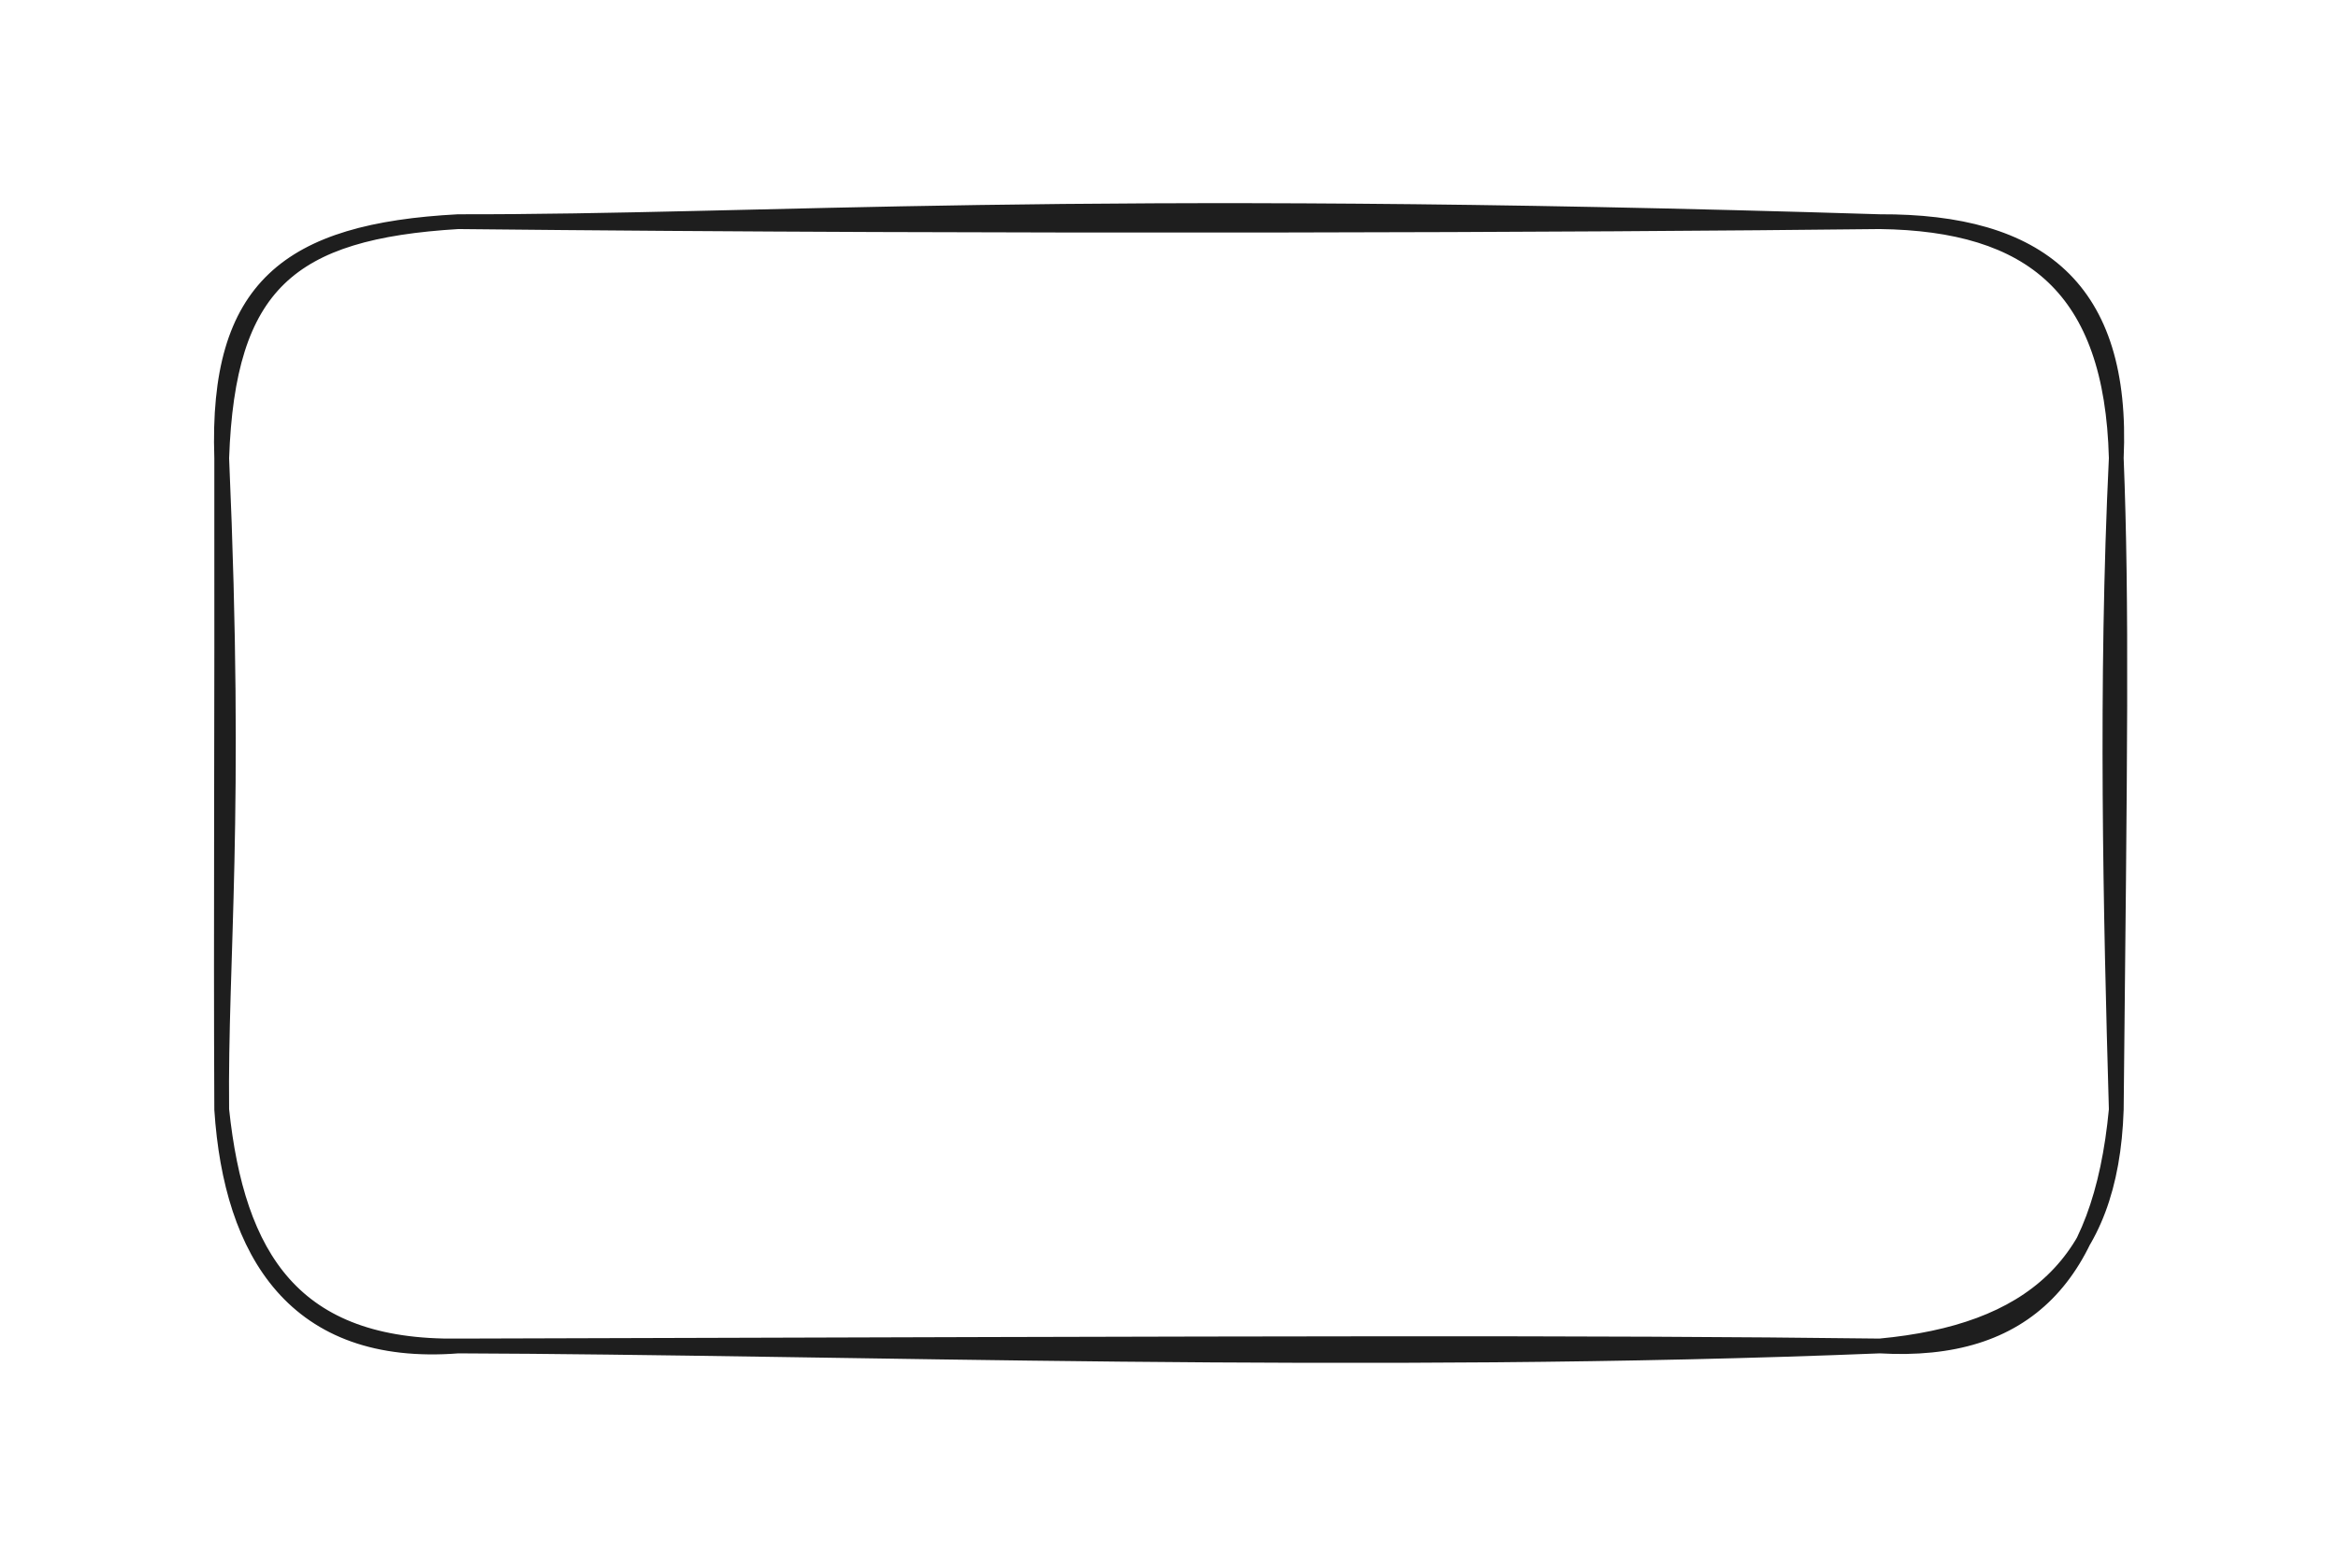
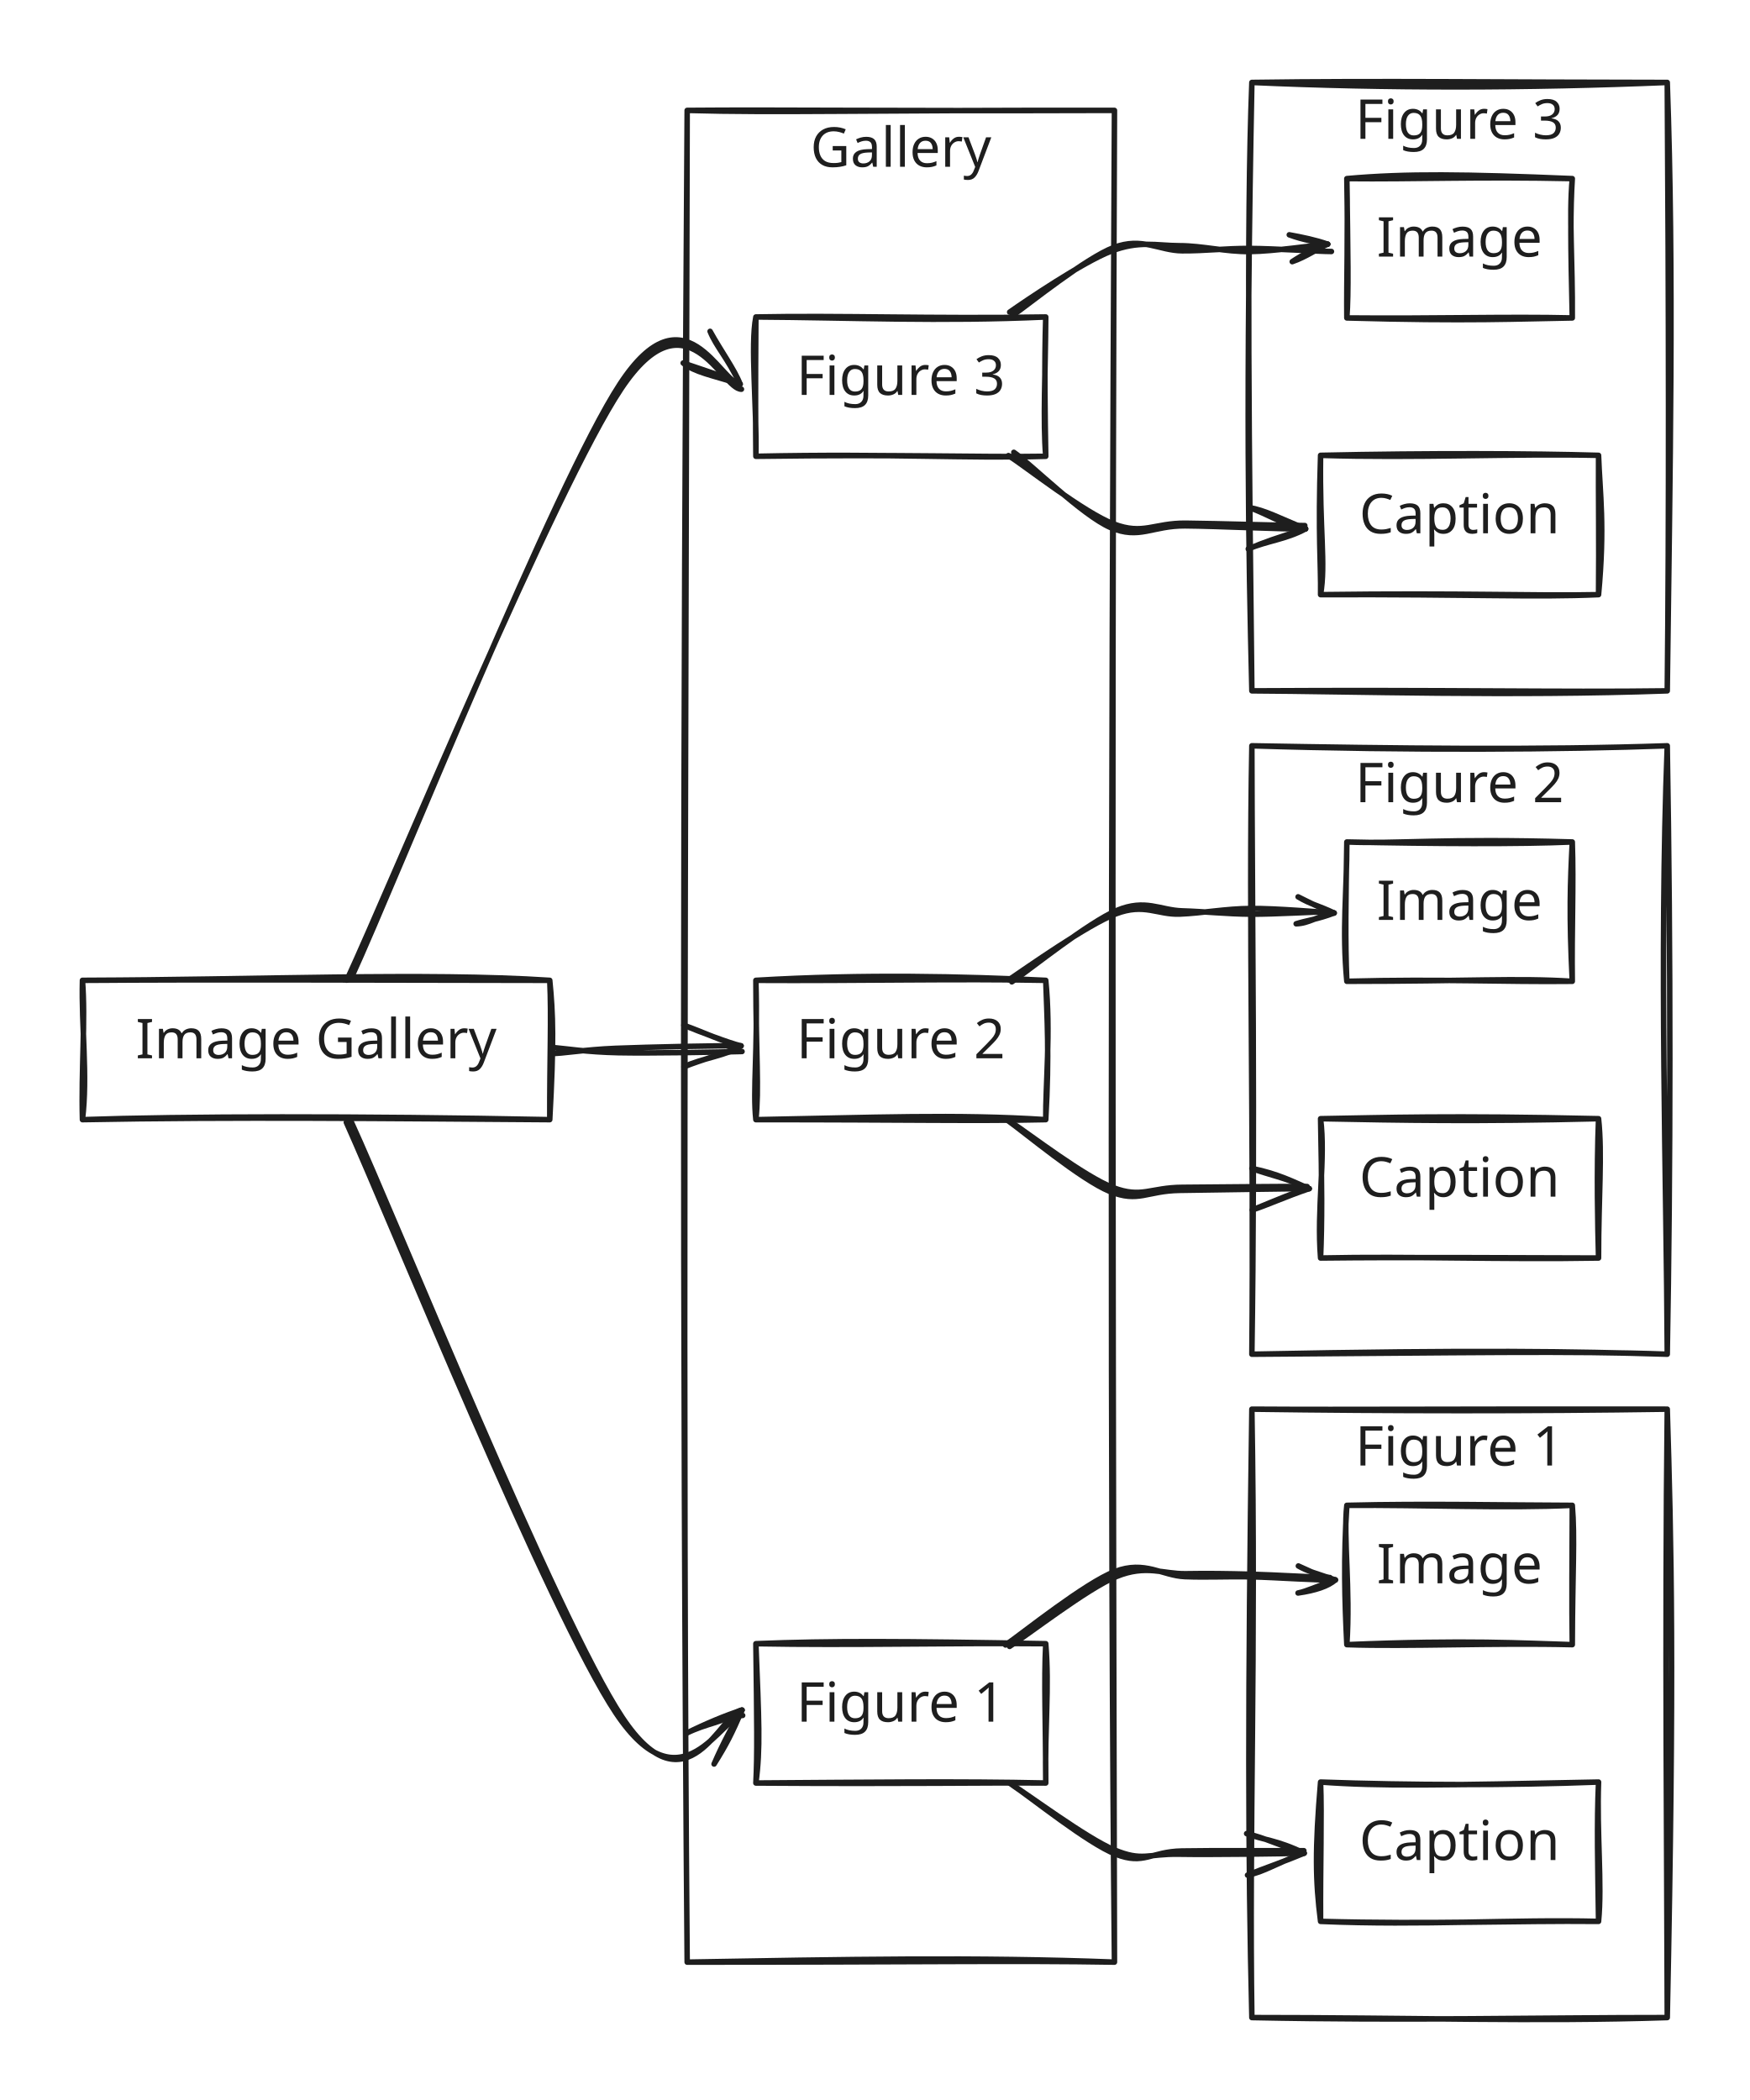
- <svg xmlns="http://www.w3.org/2000/svg" version="1.1" viewBox="0 0 316.352 212.16" width="632.703" height="424.32">
+ <svg xmlns="http://www.w3.org/2000/svg" version="1.1" viewBox="0 0 636.641 764.219" width="636.641" height="764.219">
  
-   eyJ2ZXJzaW9uIjoiMSIsImVuY29kaW5nIjoiYnN0cmluZyIsImNvbXByZXNzZWQiOnRydWUsImVuY29kZWQiOiJ4nH1STU/jMFx1MDAxNLz3V0ThyobErtOmt+XjULRaaVXQXHUwMDFlVlx1MDAxY0zySLxx7GC7tFx1MDAwNfW/Y7ttXHUwMDFjkECRLHnmPc+8yXubRFFsdj3EiyiGbUk5q1x1MDAxNN3E51x1MDAwZX9cdTAwMDGlmVx1MDAxNJZC/q7lWpW+sjGm14uLXHUwMDBi2vdJzcyjlO1cdTAwMGZtaM1EnZSyO7RcdTAwMDOHXHUwMDBlhNG24Z+9R9GbP0eCXG5KQ0XNwTd4aqSZflx1MDAwNn9L4eXnXHUwMDA0TVOUYzRcdTAwMTQwfW3VXGZUln2iXFxDYFx1MDAxY1x1MDAxNHfPuPt5vZSXz7fbVflL/bkr/t9cdTAwMDfRJ8b5yuy4N6WlzSBw2ijZwl9WmeZcdTAwMTTEXGL/qkvJdd1cYtBu+GxAZU9LZnZcdTAwMGVLw3SHXHUwMDA0XHUwMDE2UUC29kaKPEFkgFxcXHUwMDEzwjjJ0LxI81x1MDAxMXHwcSW5VM7HWVx1MDAwNu5cdTAwMGJOXHUwMDFladnW1o6ohlx1MDAxYaOo0D1V9ueEus1pQpInmGRkrNFcdTAwMDCrXHUwMDFi42xcdTAwMTOUZHn6kdXgc89mKJ9cdTAwMTczTEJGTrdfVn5cdTAwMDNcdTAwMWVC2op2sHQtYs35ODJRXHUwMDFkIzttSthcdTAwMTV8RPZhMFd/M9qxoLDuK2qOplI8m+F0mk9JMfCcifazPJdlXHUwMDFi9seje3v6R2O75ytjn1x1MDAxY6zZ0Vi1Yq/w4Zn4hcHm8vvAJ8dcdTAwMTnc0oGfdT/Zv1x1MDAwMydM6rcifQ==
+   eyJ2ZXJzaW9uIjoiMSIsImVuY29kaW5nIjoiYnN0cmluZyIsImNvbXByZXNzZWQiOnRydWUsImVuY29kZWQiOiJ4nO1dW3Oiylx1MDAxNn6fX5HKed2y+37Zb1x1MDAxOZ0kTm6am0lOnbKIXCIyolx1MDAxOCVesmv++2nIRVRQSCSiXHUwMDEzpmpmpKF7XHUwMDAx/X1rre7Vvf79trOz6467xu4/O7vGqKbbVr2nXHUwMDBmd//yzlx1MDAwZoxe33I6qlxi+b/7zmOv5l/ZdN1u/5+//9a7Xc203HvHaeX6rm5aXHUwMDFkU6s57efbXHLbaFx1MDAxYlx1MDAxZLevbviv+r2z86//d6DBnlFz9Y5pXHUwMDFi/lxyftGkTTh77tTp+K2Dt1x1MDAwMqtfUI24Rl2dbeh235iUeKd2XHUwMDA3t/Sq+vC9uH/l5lx1MDAxZe7csi5P6leTtlx1MDAxYZZtX7hj25el76hHn5T13Z7TMipW3W2+Pn/gfNRdPefRbHaMfn9Kfqer1yx37J1cdTAwMDNcdTAwMTPhn1x1MDAxZjz4OCP1iyCq0bcz46ny57bzju30vLb/XHUwMDAzXHLvz6T1e73WMpVcYp362zVuT+/0u3pPfYfJdcOXp4JcdTAwMTRqkFx1MDAwMIYmXHI2XHLLbLreXHUwMDEzI6hNXHUwMDE39Vxy/z1DxCniklx1MDAwMflW4rXZLdYnXHUwMDFm+vn6x3uzp3ebVb+4qn5cdTAwMWV4P/HuyyX/m3yHnt42il7lnUfbXHUwMDBlvsxO/eVlTlx1MDAxNdx7XHUwMDA1P2Z7V7CHTfUy11x1MDAxOE1cdTAwMWU+0DtcbkejWrl8XbjiZ2PpnFTc0ok423277vecnI/duv7c2SBHXHUwMDE0U4IhkZy8ldtWpzUrq+3UWpP+6Z/9/dd60OBe1vneSXv0q20gq9TL521jXHUwMDFmbFx1MDAxYVx1MDAxYVx1MDAxMJnrl5lAXHUwMDA1XHUwMDAxXHUwMDE4YVx1MDAwNuE7UYEyg4pcdTAwMTNWunVcbuWje1x0hy5u8MPcUXebUTGwadepXHUwMDFm5m71p1Lz2jS67Mk+3DRUXHUwMDEwgTRcdTAwMDEzXHUwMDA3XG6BhKSCXHT4PlDAzICi0YXXT6RwVLEtg+4/nP206qXyXHUwMDE2g+Lg/PBcdTAwMTJyfllty9LBXHUwMDBm88qtX1x1MDAxN39mXHUwMDFiXHUwMDE0XGJcdTAwMDFccuAgXHUwMDA2nu/TIKc8ZWxQjTDBQ6DBONZcdTAwMDTjMFj4XHUwMDAyXHUwMDBlwlxiwpwhnFxmXHUwMDFiXHUwMDA3um1cdTAwMWK9cWaQUa/sXHUwMDE1hpfOXHUwMDE5tKzuz9Hw5lfnstPLKjJIXHUwMDE0MiBgir9cdTAwMDTCODZE+kf1qy5cdTAwMWE1XHUwMDFlMCq5J9RsPJlWO9tcdTAwMTBcdTAwMDFT0MCIaalDg8+C8lxyXHUwMDFhXHUwMDE0aHy66Fx1MDAwNVx1MDAxOFxiIYKRpOHAWHuHv++Oblx1MDAxYvl9+8fDffnkptEtsEr7IdDh/1xur/b55vHFXHUwMDA1z/VH+dPczc9xtT3ItW6vXHUwMDA30628tq/3es4wbr1nI2NQXHUwMDA21jFzSt28qCOQy5PjXHUwMDE11PvrjJ82XHUwMDBmm61DQOvfK0NwPjq+b8WrN1x1MDAxZfBcdTAwMDVaL/CRoIRJzGRs3GN42WiPx61cdTAwMDEotCpMXHUwMDFl/6rgRjfbuEeEhqhGyoRcdTAwMDZZyr5cdTAwMTSIVI2R+IdcXKrzXFzChFZj5jTjiXM+XHUwMDFjn1x1MDAxNo6uL4m7f9Q7lFV4vm6i2Fx1MDAxZp5SXFx280fFirV/cldyXHUwMDFm9PztXG7qXHUwMDA1XHUwMDE3RVF2TodnXHUwMDAynDTkXGKjrmg+bFx1MDAxNVFcdTAwMTBBMSBcIj5RnJ/t37NcdTAwMTEs6ma/gmTNlWNcXHvaRKL4XHUwMDE0Q+E9RIGlkFBcdTAwMDJGN5soXHUwMDFlr1uFU/eRYnMwNI3Ow4/SzVx1MDAxM1635ndcdTAwMDXu419XV3fXrYs6zFx1MDAxZOAyb+dXUG/BcK72wPCgpl+diEskXG5lcX26TUShUIZcdTAwMTlnIFx1MDAwMVPYvFnJPbVcdTAwMWaKZrd6ZnVcdTAwMGWOL29r1U1kXG5BNUwhzZ5FQVx1MDAxOKZCmVx1MDAxNZtNXHUwMDE0x/aPZmGAXHUwMDFl+cXNUb+cb1jlnFx1MDAxYtui+IApv1x1MDAxOND3xOXjx7ZDm7TxxMx+q9KVK6hcdTAwMTc+oIJTraKKeTK8qV/QPNdHYlx1MDAwM4lcdTAwMDJFXHUwMDEyXHUwMDA1RZhRXHUwMDAwQFx1MDAwMqJcdTAwMTiAc7tcXKJ7zsHZ0Dh4ylx1MDAxZFx1MDAxN6mZbaIgXGZogE4j1vc+IE93xFqgxCNcdTAwMGZcdTAwMTAyToSSauPHq91m82fz/EqOzbv2RaN1WuNP4vhcdTAwMTN8hM1Anlx1MDAxMlx1MDAwMFx1MDAwMERcdTAwMDWNXHK8y9bRYVH2XHUwMDBlvzdgqdq2R1V+XFx7yDjwVDefhlx1MDAxY4NCS107R09cdTAwMTNFw45SXGYllzyhXHUwMDFknz3YnVU75IlcdTAwMTnN4qHoNMhh64j2zb0/zYWOVniSc1x1MDAwMSAg8Vx1MDAxNV67p/ea8khcdTAwMWO7uerJXHK8aFxcP/ysZFx1MDAxY3dcdTAwMTFcblx1MDAwZnGWcuDCezRcdTAwMWVR5zFCZOPDXHUwMDE2isfi7sfJjX5nn4v7/lxiVW9cXI4+wdndXGboXHQuhGRcdFxc0n1cXDIuXG7S1q9LXHUwMDBmhp07xXdnfJhx4M0pPMy5XHUwMDA2gcQ8Y1xuj2OCKOBcdTAwMWKPOXuUL1xy9lx1MDAxY7NcdTAwMGYucza7zvHz8lNsdbctXHUwMDAzQZGYQ4BQySBJMKdcXFx1MDAxYvZyoNXfa9+iXHUwMDExP+zvXHUwMDE1+S2/zTjqXCLUXHUwMDFkzpSek1x1MDAxNEsm0Vx1MDAxNsSs3rZurGv0o33PXHUwMDBl7+5HOdL5Pojt2H1gqGYzIKdsS0YkXHUwMDE1kseGXFxcdTAwMDG0emJcXDswb/h5o2FXL1x1MDAwYtWLrFx1MDAwN8XOKTqI6Vxcx8+CoqPUi6mh73Xsslx1MDAwM7ufXHUwMDA39jlcdTAwMThU3CO3MXjs4lx1MDAwNlx1MDAwNlx1MDAxN0fVLVx1MDAxY8l8bj9cdTAwMDRyOFx1MDAxMnJeXHUwMDFjXHUwMDFiV0ZW/MGUxXPbmYSc5Fx1MDAxYVxixIi8XHUwMDFhl4TB9Fx1MDAwMEewXHUwMDA2XHUwMDE5lG+HmFx1MDAwN1x1MDAxZYLMU76Ta+ZcdTAwMWQ8Rlx1MDAxOOVcdTAwMDSz8CHNRMCadO3X/oJezvyOxtsqu27gXes997vVqVtcdTAwMWRzWrCXNUfFXHUwMDE4IXreQzu1R09KrFx1MDAxMaGMXHUwMDAzXHUwMDAxXHUwMDA1lIQpoaiR44HrTL3riT33tEanvlxcisVcdTAwMDFDXHUwMDAxKXLKklKH8skllIL7YaOIw3lBqIa98UvwelA6J5mt9928025brnrlJcfquLOv1n+He1x1MDAxZd6bhj733dWTXHUwMDA1y2aJoevVOM2nk//tTMDj/3j7///+XG69WoFLMlx1MDAxNLxlvl8vq1x1MDAwM1x1MDAxMlx1MDAxNIGWZfV9XHUwMDBi/rs6XmSSXHUwMDAxXG5gfFZcXDyRn0lW9KI7KZ7c+2z3I8/nTo1cdTAwMTaZ1JhcZlx1MDAxZfOsXHUwMDE4WDD3tmRccjOBecT871x1MDAxN1x0htNcdTAwMGaBSraJUfdRXHUwMDFlXFxcdTAwMWNcdTAwMGZcdTAwMTVcdTAwMTAkXFyObWdBRDSa6Fx1MDAwNiZcIpAwc3daXHUwMDA0XHUwMDA3XHUwMDAx5Vxu7fFdrcVcdTAwMTFcYplkuDC7z4+GXHUwMDEzM1wirNnuXHUwMDBiiPNq93HGmJBcdTAwMTFT2V+U5zON0DCkglwipVx1MDAxYyBV73yFVt/imK45tlx1MDAwM0Rif1xyXG5V340wIObk2DK6mzf6cvO9+mNW38JcblNiRUIhhoLSXHTsls60LIy2yCQrYqxcXF8wiYBcZqwmSI9cdTAwMTa9eKHAa51wYchcdTAwMGVcdTAwMDWQU6lcZoc/kPqSOpuA+uhhys7DjFx1MDAwYlx1MDAxODBcIj7If1x1MDAwYkPV5vlcdTAwMGZcdTAwMTFGMVaWusTSW5RcdTAwMTPm9VwiJajgr1x1MDAxNEg2m1x1MDAwMLHQgPJcdTAwMTEnXHUwMDA3XHTenkNLXV6GP1iB8CVIeFx1MDAxM1ScXHUwMDFhwOHcXSnxKmTKg0NcdTAwMWWAYlx1MDAxM+vieJqNIVYvaktcdTAwMDS4bPVcdTAwMDP7Qlx1MDAwMYsu9KhDOFZSXHUwMDA1QChR+IzaXHUwMDE3yfrcJjUppGBcdTAwMThQTIhcdTAwMTCIr9DAXFxcdTAwMWOSOE+wXHUwMDFje1x1MDAxZlx1MDAxOVx1MDAwYiwgXHUwMDE3lJE5OXxcdTAwMDNzcsB5ubaHXj/KrjF4XHUwMDEy8FxiWM3en1x1MDAxNmNcIiSRt+4hftDP4jCojWHM1D30+KYoXHUwMDEyTNlWyqX/XHUwMDAzWTL2eF/ujSZcdTAwMTnGRCBcdFdIk4sjSENcZuI3nqRcdTAwMTJcdTAwMDfR82WHftmh3oAgpMqzlPHN0MVxbptDqmlPd7/PXGZcdTAwMDWQS47gKjZcdTAwMGLZXoJN2dVfXHUwMDFjK1x1MDAxY0KxM77+/Fxm05cpul2mqIRCKlM0wVxc0eJQxY1hTX9B9KxcYp9iiWpg6lxijFx1MDAxZrw68FxmXHUwMDEwwqNi87abOZNOzmBcdTAwMDTUXHUwMDFmJVx1MDAxN8ZcdTAwMTIqx2pVzLk43nueOb33w7FcdTAwMDJcdTAwMTNFXHUwMDEwMDKJZ/hjjdPZbv5hYzVphaHGa9JKwo3Z6FrS4mlcdTAwMDSV94NcdTAwMTGOP2SwOLZ1Y3hcdTAwMWFib6Ywzejpd1m3XG7GRHVW+ifOZCXlaEmA+vacXHUwMDEyQqRcdTAwMTQh1PhOjl68QCCEo1x1MDAxMUaMUYYl4VxiXHUwMDAxXHUwMDE2MZP/Zd2+XHUwMDFjXHUwMDE5s26nVlx1MDAwMMRb1VxmlfuJSIJtPMI3ns80aVx1MDAxMua7/3JmXHSIP/OfXHUwMDFha6o2XHUwMDExZFxchm/3XHUwMDEztpFcdTAwMDCj3nBcdTAwMDDO0DKvJVx1MDAxNMrfTIckXHUwMDE02nA67oX19LzKcOrsvt627PHUZ/Z7tOemW+Zjz9jBu1Mle7ZldnxbVEls9Ka6vmvVdPvtXHUwMDAy11x0bHNZU23pVsfoPZPkkkRcdTAwMWJOzzKtjm5fRoqiXHUwMDFl3jh8/bJQXHUwMDBifNt7vW94pd55sVroXG5MKFwiKMF+XHUwMDA04ZvjbypyXHUwMDExSXtLgqRcYmZcdTAwMTRcdTAwMDLPwUq4UVeaS6OXXHUwMDAxmFx1MDAwN/vwZ1x1MDAwMFx1MDAxOKVcdTAwMDHgJblBXCJcdTAwMDCM1lxmYOVcdTAwMGKrg+P440rhXHUwMDFi+W8qgIlIeVx1MDAxM62k+Fx1MDAxNV7oXHUwMDFkQfKdXHUwMDBiPtPYySdz+IWpKODFWUxcIvBcdTAwMGLXjF9cIjAnKMmu++HpXHUwMDA2Mo1fpEDEXHUwMDA1QFx1MDAxY1x1MDAxMzyzSVx1MDAwMqTpZ6egUpNcdTAwMWPwiFx1MDAxZFx1MDAxM8KStngpW1wiY1x1MDAxNlwiMZzeZpnLXHUwMDEwLIKdOFVcdTAwMDS/PmNcblx1MDAwMF6ScWVcdTAwMTbAc5KsXHUwMDA1v1DZzlxiXHUwMDExQuJPh4enT8g2gLlGiXpQOLfHXHSWXHUwMDFhS3l/IUg0SVwiMy+FbGGJIVNfJMJcdTAwMDXeSlRcdTAwMTbbumnsfFx1MDAxMJttq15cdTAwMGbuNjJcdTAwMDPPJdleZuFcdTAwMTkh0lpAiiiEVCTZuT48c0G2McqIXHUwMDA2KUeI0bnxKVx1MDAwMTWQ7raXSc1kXHUwMDA0oWRY4qTZXHUwMDAy16djZbBcdTAwMGZn2kpeXHUwMDAy5CXpWzJqKDMuiMRJ0tSEJ1x1MDAxNdhUXGZ/gqZNPNhcZlx1MDAxMUPK06VfXHUwMDE4jsLwu0eqlmB4SWaVjFx1MDAwZVZBKJBcdTAwMTRetGJsXHUwMDEwh2/4v6kglkJD6W5SllhcdTAwMGYrt1xcSlx1MDAxY4igyjaEXHUwMDA1XGJ24UzPXHUwMDE2LYHwkpQnXHUwMDE5nTCCRKguI4ODhkvX1ITuxJ9pXGJcdTAwMTPONKDsjVx1MDAxOYXr29JcdTAwMThoLOWccSThgFx1MDAxNaZcdTAwMTJiQd47Z7SGMedPhLHviKaF4cXZSEJ94nVcdTAwMGY4XHUwMDEzKZV2SjBhXHUwMDE0vqV/tvHLpEZcdTAwMDBcclx1MDAxYnBmXHUwMDE4ang2XHUwMDFm8aqVMNYwXHUwMDA2YHpUe+FcdTAwMWFcdTAwMGVcdIhyiFF4lNtcdTAwMWZcdTAwMGXgvN51vU6dXHUwMDBlhJfkNZmF8Jww69HCXHUwMDFjYi/QXHUwMDA3xp82XG7PXHUwMDBlkG1cdTAwMTRHa2EkpHrV6U5cdTAwMWIl1sJcdTAwMDJcdTAwMTAgaNJcdTAwMTRra4zcXHUwMDEwMNiNN1ZcdTAwMGIvSZGSRS1cZlx1MDAwMVx1MDAwNJxSXHUwMDExSNy5NPNZaKqBbFx1MDAwMzhaXHJjXHUwMDA14Flgr19ccnuTXHUwMDA0XjzNXHUwMDE3gj9bXHIvybaSTTWMuVx1MDAxMFxiwVx1MDAwNLZ0ePKCbIM4Wlx1MDAwYlx1MDAxM3/tXarzSkmVMFTyYG/f4Xdq4TVcdTAwMDRAv29ccknmtPCSzC2Z1MKSXGLuLVx1MDAwNo9cdTAwMGbg8DRcYtlcdTAwMDZwtFx1MDAxNoZEaHQmdc26tTD21lx1MDAwMyFcdTAwMDLe6Vx1MDAwYm83gNNVwksywaxWXHR/e/lEu3q3e+Gqt7r7ulx1MDAwMk19cKv+8momb3J3YFx1MDAxOcPvizvft1x1MDAxN3LwcGj4a/5+f/v9f66phlx1MDAwMiJ9
  <defs>
    <style class="style-fonts">
      @font-face {
        font-family: "Virgil";
        src: url("https://unpkg.com/@excalidraw/excalidraw@undefined/dist/excalidraw-assets/Virgil.woff2");
      }
      @font-face {
        font-family: "Cascadia";
        src: url("https://unpkg.com/@excalidraw/excalidraw@undefined/dist/excalidraw-assets/Cascadia.woff2");
      }
      @font-face {
        font-family: "Assistant";
        src: url("https://unpkg.com/@excalidraw/excalidraw@undefined/dist/excalidraw-assets/Assistant-Regular.woff2");
      }
    </style>
  </defs>
-   <rect x="0" y="0" width="316.352" height="212.16" fill="transparent" />
-   <g stroke-linecap="round" transform="translate(30 30) rotate(0 128.1758 76.08008)">
-     <path d="M32 0 C73.69 0.07, 114.11 -3.42, 224.35 0 M32 0 C107.49 0.8, 185.14 0.45, 224.35 0 M224.35 0 C244.83 0.27, 255.76 8.99, 256.35 32 M224.35 0 C245.9 -0.09, 257.4 8.95, 256.35 32 M256.35 32 C257.13 51.62, 256.84 72.3, 256.35 120.16 M256.35 32 C254.88 62.47, 255.59 93.68, 256.35 120.16 M256.35 120.16 C255.68 141.08, 244.69 150.26, 224.35 152.16 M256.35 120.16 C254.22 142.82, 244.12 153.31, 224.35 152.16 M224.35 152.16 C154.93 154.97, 83.62 152.34, 32 152.16 M224.35 152.16 C184.3 151.67, 145.89 151.83, 32 152.16 M32 152.16 C9.93 153.89, 1.27 139.59, 0 120.16 M32 152.16 C9.73 152.47, 2.11 140.13, 0 120.16 M0 120.16 C-0.21 99.63, 2.13 80.78, 0 32 M0 120.16 C-0.12 95, 0.05 68.62, 0 32 M0 32 C-0.77 8.85, 8.98 1.22, 32 0 M0 32 C0.84 8.49, 9.24 1.37, 32 0" stroke="#1e1e1e" stroke-width="2" fill="none" />
+   <rect x="0" y="0" width="636.641" height="764.219" fill="transparent" />
+   <g stroke-linecap="round" transform="translate(455.5 30) rotate(0 75.57031 110.7031)">
+     <path d="M0 0 C48.39 2.19, 100.57 2.11, 151.14 0 M0 0 C45.73 -0.67, 92.84 -0.02, 151.14 0 M151.14 0 C153.63 69.28, 152.13 142.52, 151.14 221.41 M151.14 0 C151.68 80.18, 151.81 160.48, 151.14 221.41 M151.14 221.41 C94.55 223.44, 35.78 221.59, 0 221.41 M151.14 221.41 C110.7 221.94, 71.6 220.98, 0 221.41 M0 221.41 C-1.24 169.99, -2.26 115.91, 0 0 M0 221.41 C-0.96 137.44, -2.02 51.83, 0 0" stroke="#1e1e1e" stroke-width="2" fill="none" />
+   </g>
+   <g stroke-linecap="round" transform="translate(455.5 271.4062) rotate(0 75.57031 110.7031)">
+     <path d="M0 0 C57.31 1.8, 113.2 1.37, 151.14 0 M0 0 C51.98 0.93, 104.72 1.59, 151.14 0 M151.14 0 C148.18 78.76, 150.87 158.8, 151.14 221.41 M151.14 0 C152.44 76.37, 152.36 153.8, 151.14 221.41 M151.14 221.41 C116.05 220.12, 77.16 220.92, 0 221.41 M151.14 221.41 C117.35 220.42, 82.21 219.75, 0 221.41 M0 221.41 C0.74 140.67, -1.22 63.58, 0 0 M0 221.41 C1.23 139.46, 0.08 58.18, 0 0" stroke="#1e1e1e" stroke-width="2" fill="none" />
+   </g>
+   <g stroke-linecap="round" transform="translate(455.5 512.8125) rotate(0 75.57031 110.7031)">
+     <path d="M0 0 C37.37 0.24, 73.7 -0.12, 151.14 0 M0 0 C50.44 0.7, 102.04 0.73, 151.14 0 M151.14 0 C152.61 48.22, 153.79 94.38, 151.14 221.41 M151.14 0 C150.18 83.42, 151.05 166.92, 151.14 221.41 M151.14 221.41 C103.45 222.98, 58.09 221.4, 0 221.41 M151.14 221.41 C104.28 221.4, 56.73 222.58, 0 221.41 M0 221.41 C-1.01 154.05, 1.52 90.35, 0 0 M0 221.41 C-1.43 162.79, -1.5 105.61, 0 0" stroke="#1e1e1e" stroke-width="2" fill="none" />
+   </g>
+   <g stroke-linecap="round" transform="translate(250.0312 40.17578) rotate(0 77.73438 336.9336)">
+     <path d="M0 0 C35.57 -0.3, 69.52 0.27, 155.47 0 M0 0 C32.69 0.94, 64.88 -0.14, 155.47 0 M155.47 0 C154.15 257.69, 153.86 514.99, 155.47 673.87 M155.47 0 C154.74 175.94, 154.65 351.28, 155.47 673.87 M155.47 673.87 C106.39 671.94, 55.63 672.88, 0 673.87 M155.47 673.87 C118.59 673.25, 83.48 673.88, 0 673.87 M0 673.87 C-1.69 476.31, -0.57 277.15, 0 0 M0 673.87 C-1.86 446.82, -1.49 220.82, 0 0" stroke="#1e1e1e" stroke-width="2" fill="none" />
+   </g>
+   <g stroke-linecap="round" transform="translate(30 356.7578) rotate(0 85.01562 25.35156)">
+     <path d="M0 0 C62.53 -0.17, 125.45 -2.93, 170.03 0 M0 0 C49.3 -0.35, 97.34 -0.09, 170.03 0 M170.03 0 C171.27 12.41, 171.57 22.2, 170.03 50.7 M170.03 0 C170.68 13.53, 169.97 28.33, 170.03 50.7 M170.03 50.7 C101.72 49.31, 35.09 49.46, 0 50.7 M170.03 50.7 C111.9 50.31, 55.04 49.66, 0 50.7 M0 50.7 C1.96 34.74, -0.44 16.84, 0 0 M0 50.7 C-0.5 32.72, 1.16 14.43, 0 0" stroke="#1e1e1e" stroke-width="2" fill="none" />
+   </g>
+   <g stroke-linecap="round" transform="translate(275.0312 598.1641) rotate(0 52.73438 25.35156)">
+     <path d="M0 0 C35.73 0.65, 67.81 -0.32, 105.47 0 M0 0 C27.11 -1.08, 53.92 -0.93, 105.47 0 M105.47 0 C106.8 16.51, 105.1 29.45, 105.47 50.7 M105.47 0 C104.76 14.07, 105.47 29.02, 105.47 50.7 M105.47 50.7 C80.43 50.52, 57.02 51.08, 0 50.7 M105.47 50.7 C74.26 50.01, 41.8 50.43, 0 50.7 M0 50.7 C1.7 38.01, 1.09 28, 0 0 M0 50.7 C0.54 40.55, 0.37 28.51, 0 0" stroke="#1e1e1e" stroke-width="2" fill="none" />
+   </g>
+   <g stroke-linecap="round" transform="translate(275.0312 356.7578) rotate(0 52.73438 25.35156)">
+     <path d="M0 0 C38.99 -2.33, 76.27 -1.44, 105.47 0 M0 0 C36.38 0.22, 73.8 -0.64, 105.47 0 M105.47 0 C107.35 18.61, 105.34 38.33, 105.47 50.7 M105.47 0 C105.91 13.76, 106.83 26.42, 105.47 50.7 M105.47 50.7 C73.52 48.59, 41.92 49.95, 0 50.7 M105.47 50.7 C79.94 51.27, 54.85 50.68, 0 50.7 M0 50.7 C-1.18 39.87, 0.74 25.88, 0 0 M0 50.7 C1.2 39.29, 0.04 27.76, 0 0" stroke="#1e1e1e" stroke-width="2" fill="none" />
+   </g>
+   <g stroke-linecap="round" transform="translate(275.0312 115.3516) rotate(0 52.73438 25.35156)">
+     <path d="M0 0 C30.7 -0.61, 64.16 0.68, 105.47 0 M0 0 C34.42 0.2, 67.16 1.76, 105.47 0 M105.47 0 C104.91 17.96, 105.23 36.17, 105.47 50.7 M105.47 0 C105.35 20.07, 104.42 38.24, 105.47 50.7 M105.47 50.7 C76.38 51.57, 49.98 49.65, 0 50.7 M105.47 50.7 C80.58 51.1, 55.16 49.97, 0 50.7 M0 50.7 C0.39 32.51, -2.05 10.51, 0 0 M0 50.7 C-0.09 39.8, -0.21 28.91, 0 0" stroke="#1e1e1e" stroke-width="2" fill="none" />
+   </g>
+   <g stroke-linecap="round" transform="translate(490.0547 547.8125) rotate(0 41.01562 25.35156)">
+     <path d="M0 0 C28.05 -0.2, 57.61 1.14, 82.03 0 M0 0 C28.48 -0.72, 59.26 -0.04, 82.03 0 M82.03 0 C81.98 17.07, 81.79 36.6, 82.03 50.7 M82.03 0 C83.03 11.66, 82.11 24.48, 82.03 50.7 M82.03 50.7 C64.25 50.19, 43.77 48.87, 0 50.7 M82.03 50.7 C52.94 50.01, 22.31 51.47, 0 50.7 M0 50.7 C1.35 30.4, -1.31 11.64, 0 0 M0 50.7 C-0.8 34.58, -1.22 19.21, 0 0" stroke="#1e1e1e" stroke-width="2" fill="none" />
+   </g>
+   <g stroke-linecap="round" transform="translate(480.5 648.5156) rotate(0 50.57031 25.35156)">
+     <path d="M0 0 C33.11 1.18, 68.53 1.24, 101.14 0 M0 0 C21.32 1.57, 43.38 1.2, 101.14 0 M101.14 0 C100.47 18.53, 102.47 37.24, 101.14 50.7 M101.14 0 C100.46 15.53, 100.86 30.23, 101.14 50.7 M101.14 50.7 C69.8 49.93, 37.11 52.28, 0 50.7 M101.14 50.7 C70.29 50.4, 41.56 51.79, 0 50.7 M0 50.7 C-1.89 35.93, -2.05 24.46, 0 0 M0 50.7 C-0.13 30.96, 0.49 12.34, 0 0" stroke="#1e1e1e" stroke-width="2" fill="none" />
+   </g>
+   <g stroke-linecap="round" transform="translate(490.0547 306.4062) rotate(0 41.01562 25.35156)">
+     <path d="M0 0 C18.03 0.77, 35.06 -1.38, 82.03 0 M0 0 C32.13 0.67, 63.07 0.82, 82.03 0 M82.03 0 C81.28 14.75, 80.82 26.54, 82.03 50.7 M82.03 0 C82.57 15.67, 81.79 32.18, 82.03 50.7 M82.03 50.7 C61.72 49.42, 44.92 50.69, 0 50.7 M82.03 50.7 C57.18 50.99, 34.44 49.79, 0 50.7 M0 50.7 C-1.79 31.78, 0.02 18.04, 0 0 M0 50.7 C-0.63 36.02, -0.36 20.77, 0 0" stroke="#1e1e1e" stroke-width="2" fill="none" />
+   </g>
+   <g stroke-linecap="round" transform="translate(480.5 407.1094) rotate(0 50.57031 25.35156)">
+     <path d="M0 0 C29.59 0.58, 56.65 1.09, 101.14 0 M0 0 C23.56 -0.38, 46.64 -1.23, 101.14 0 M101.14 0 C102.55 12.98, 101.13 28.49, 101.14 50.7 M101.14 0 C100.38 19.41, 100.85 39.63, 101.14 50.7 M101.14 50.7 C65.65 51.31, 32.72 50, 0 50.7 M101.14 50.7 C67.45 50.64, 31.75 50.34, 0 50.7 M0 50.7 C-1.44 32.88, 1.88 14.42, 0 0 M0 50.7 C0.56 37.1, 0.49 24.67, 0 0" stroke="#1e1e1e" stroke-width="2" fill="none" />
+   </g>
+   <g stroke-linecap="round" transform="translate(490.0547 65) rotate(0 41.01562 25.35156)">
+     <path d="M0 0 C21.78 -1.93, 42.94 -1.62, 82.03 0 M0 0 C24.64 0.26, 47.97 -0.74, 82.03 0 M82.03 0 C80.77 14.13, 82.2 29.99, 82.03 50.7 M82.03 0 C81.32 11.43, 81.39 23.03, 82.03 50.7 M82.03 50.7 C58.49 50.15, 32.44 51, 0 50.7 M82.03 50.7 C63.4 50.99, 43.79 51.95, 0 50.7 M0 50.7 C0.69 41.28, 0.37 28.08, 0 0 M0 50.7 C-0.15 36.59, 0.45 20.91, 0 0" stroke="#1e1e1e" stroke-width="2" fill="none" />
+   </g>
+   <g stroke-linecap="round" transform="translate(480.5 165.7031) rotate(0 50.57031 25.35156)">
+     <path d="M0 0 C33.96 1.07, 70.01 -0.67, 101.14 0 M0 0 C39.47 -0.86, 77.17 -0.7, 101.14 0 M101.14 0 C101.64 13.92, 103.48 25.65, 101.14 50.7 M101.14 0 C101.06 14.79, 101.33 30.93, 101.14 50.7 M101.14 50.7 C76.65 51.19, 53.03 50.01, 0 50.7 M101.14 50.7 C77.7 51.74, 55.61 50.52, 0 50.7 M0 50.7 C1.93 39.29, -0.39 27.63, 0 0 M0 50.7 C0.17 39.82, -0.98 29.44, 0 0" stroke="#1e1e1e" stroke-width="2" fill="none" />
+   </g>
+   <g stroke-linecap="round">
+     <g transform="translate(127.069 407.461) rotate(0 71.081 108.0275)">
+       <path d="M-1.06 0.98 C15.08 36.87, 73.05 180.02, 97.08 215.99 C121.12 251.96, 135.55 216.64, 143.15 216.81 M0.58 0.45 C17.08 36.48, 75.61 181.76, 99.33 217.5 C123.05 253.23, 135.59 215.29, 142.91 214.87" stroke="#1e1e1e" stroke-width="2" fill="none" />
+     </g>
+     <g transform="translate(127.069 407.461) rotate(0 71.081 108.0275)">
+       <path d="M132.75 234.49 C137.51 226.86, 139.01 223.73, 142.91 214.87 M132.75 234.49 C135.95 227.07, 139.8 219.84, 142.91 214.87" stroke="#1e1e1e" stroke-width="2" fill="none" />
+     </g>
+     <g transform="translate(127.069 407.461) rotate(0 71.081 108.0275)">
+       <path d="M122.51 223.37 C130.59 219.38, 135.36 219.78, 142.91 214.87 M122.51 223.37 C129.48 219.9, 137.05 216.72, 142.91 214.87" stroke="#1e1e1e" stroke-width="2" fill="none" />
+     </g>
+   </g>
+   <mask />
+   <g stroke-linecap="round">
+     <g transform="translate(200.531 382.109) rotate(0 34.35 0)">
+       <path d="M0.98 -0.88 C4.94 -0.54, 13.02 0.75, 24.44 0.99 C35.85 1.23, 61.92 0.79, 69.46 0.55 M0.04 1.27 C3.77 1.39, 11.95 -0.15, 23.46 -0.61 C34.97 -1.07, 61.27 -1.67, 69.09 -1.5" stroke="#1e1e1e" stroke-width="2" fill="none" />
+     </g>
+     <g transform="translate(200.531 382.109) rotate(0 34.35 0)">
+       <path d="M48.34 6.11 C54.33 3.13, 64.84 1.78, 69.09 -1.5 M48.34 6.11 C55.23 3.33, 62.31 1.69, 69.09 -1.5" stroke="#1e1e1e" stroke-width="2" fill="none" />
+     </g>
+     <g transform="translate(200.531 382.109) rotate(0 34.35 0)">
+       <path d="M48.3 -9 C54.17 -6.61, 64.69 -2.57, 69.09 -1.5 M48.3 -9 C55.32 -6.56, 62.42 -2.97, 69.09 -1.5" stroke="#1e1e1e" stroke-width="2" fill="none" />
+     </g>
+   </g>
+   <mask />
+   <g stroke-linecap="round">
+     <g transform="translate(127.069 356.758) rotate(0 71.081 -108.0275)">
+       <path d="M-0.88 -0.06 C15.79 -36.11, 75.02 -179.46, 98.95 -215.3 C122.88 -251.14, 135.59 -214.95, 142.71 -215.12 M0.86 -1.14 C17.55 -37.61, 74.96 -181.05, 98.53 -217.02 C122.09 -253, 135.04 -217.25, 142.23 -216.97" stroke="#1e1e1e" stroke-width="2" fill="none" />
+     </g>
+     <g transform="translate(127.069 356.758) rotate(0 71.081 -108.0275)">
+       <path d="M121.51 -224.65 C125.85 -221.23, 131.6 -220.34, 142.23 -216.97 M121.51 -224.65 C129.08 -222.02, 137.92 -219.35, 142.23 -216.97" stroke="#1e1e1e" stroke-width="2" fill="none" />
+     </g>
+     <g transform="translate(127.069 356.758) rotate(0 71.081 -108.0275)">
+       <path d="M131.3 -236.18 C133.67 -230.39, 137.34 -227.06, 142.23 -216.97 M131.3 -236.18 C135.12 -229.21, 140.26 -222.18, 142.23 -216.97" stroke="#1e1e1e" stroke-width="2" fill="none" />
+     </g>
+   </g>
+   <mask />
+   <g stroke-linecap="round">
+     <g transform="translate(367.404 598.164) rotate(0 58.4255 -12.5)">
+       <path d="M-0.06 0.99 C6.25 -2.94, 28.17 -20.04, 38.85 -24.45 C49.53 -28.86, 55.87 -25.33, 64.03 -25.47 C72.2 -25.61, 79.09 -25.51, 87.83 -25.28 C96.57 -25.05, 111.74 -24.14, 116.47 -24.08 M-1.55 0.47 C4.58 -3.74, 27.42 -22.14, 38.3 -26.28 C49.19 -30.43, 55.49 -24.73, 63.76 -24.4 C72.03 -24.08, 78.82 -24.52, 87.94 -24.33 C97.05 -24.13, 113.57 -22.94, 118.46 -23.21" stroke="#1e1e1e" stroke-width="2" fill="none" />
+     </g>
+     <g transform="translate(367.404 598.164) rotate(0 58.4255 -12.5)">
+       <path d="M104.89 -18.45 C111.29 -19.36, 115.94 -20.95, 118.46 -23.21 M104.89 -18.45 C108.2 -19.11, 111.58 -20.86, 118.46 -23.21" stroke="#1e1e1e" stroke-width="2" fill="none" />
+     </g>
+     <g transform="translate(367.404 598.164) rotate(0 58.4255 -12.5)">
+       <path d="M105.01 -28.29 C111.29 -25.44, 115.89 -23.28, 118.46 -23.21 M105.01 -28.29 C108.27 -26.38, 111.61 -25.57, 118.46 -23.21" stroke="#1e1e1e" stroke-width="2" fill="none" />
+     </g>
+   </g>
+   <mask />
+   <g stroke-linecap="round">
+     <g transform="translate(367.404 648.867) rotate(0 53.648 12.5)">
+       <path d="M0.99 0.76 C7.58 5.09, 28.37 21.94, 38.65 25.94 C48.92 29.93, 51.23 24.95, 62.62 24.73 C74.02 24.51, 99.42 24.68, 107.01 24.62 M0.05 0.11 C6.61 4.12, 27.73 20, 37.99 24.31 C48.25 28.61, 50.09 25.71, 61.61 25.91 C73.13 26.11, 99.51 25.77, 107.11 25.52" stroke="#1e1e1e" stroke-width="2" fill="none" />
+     </g>
+     <g transform="translate(367.404 648.867) rotate(0 53.648 12.5)">
+       <path d="M86.51 33.52 C92.45 32.45, 97.42 28.93, 107.11 25.52 M86.51 33.52 C93.02 30.81, 98.03 29.31, 107.11 25.52" stroke="#1e1e1e" stroke-width="2" fill="none" />
+     </g>
+     <g transform="translate(367.404 648.867) rotate(0 53.648 12.5)">
+       <path d="M86.19 18.41 C92.19 20.76, 97.23 20.67, 107.11 25.52 M86.19 18.41 C92.75 19.9, 97.85 22.59, 107.11 25.52" stroke="#1e1e1e" stroke-width="2" fill="none" />
+     </g>
+   </g>
+   <mask />
+   <g stroke-linecap="round">
+     <g transform="translate(367.404 356.758) rotate(0 58.4255 -12.5)">
+       <path d="M0.76 0.55 C7.27 -3.86, 28.69 -21.17, 39.03 -25.47 C49.38 -29.78, 54.72 -25.51, 62.83 -25.28 C70.94 -25.05, 78.82 -24.14, 87.71 -24.08 C96.61 -24.02, 111.3 -24.98, 116.19 -24.94 M-0.31 -0.21 C6.14 -4.54, 28.2 -20.2, 38.58 -24.18 C48.95 -28.17, 53.73 -23.78, 61.92 -24.11 C70.12 -24.44, 78.41 -26.09, 87.76 -26.15 C97.11 -26.22, 112.9 -24.83, 118.03 -24.51" stroke="#1e1e1e" stroke-width="2" fill="none" />
+     </g>
+     <g transform="translate(367.404 356.758) rotate(0 58.4255 -12.5)">
+       <path d="M104.21 -20.58 C108.91 -20.7, 111.76 -23.3, 118.03 -24.51 M104.21 -20.58 C107.65 -21.73, 111.98 -22.16, 118.03 -24.51" stroke="#1e1e1e" stroke-width="2" fill="none" />
+     </g>
+     <g transform="translate(367.404 356.758) rotate(0 58.4255 -12.5)">
+       <path d="M104.91 -30.39 C109.49 -27.62, 112.13 -27.33, 118.03 -24.51 M104.91 -30.39 C108.13 -28.82, 112.27 -26.54, 118.03 -24.51" stroke="#1e1e1e" stroke-width="2" fill="none" />
+     </g>
+   </g>
+   <mask />
+   <g stroke-linecap="round">
+     <g transform="translate(367.404 407.461) rotate(0 53.648 12.5)">
+       <path d="M0.55 0.94 C6.66 4.93, 27.25 20.79, 37.62 24.73 C48 28.68, 51.05 24.68, 62.81 24.62 C74.58 24.55, 100.79 24.24, 108.21 24.34 M-0.62 0.38 C5.2 4.49, 26.01 21.9, 36.43 26.13 C46.85 30.35, 49.81 25.91, 61.9 25.73 C73.99 25.56, 101.61 25.11, 108.94 25.1" stroke="#1e1e1e" stroke-width="2" fill="none" />
+     </g>
+     <g transform="translate(367.404 407.461) rotate(0 53.648 12.5)">
+       <path d="M88.25 32.86 C97.68 29.01, 103.59 26.36, 108.94 25.1 M88.25 32.86 C93.79 31.06, 100.26 28.05, 108.94 25.1" stroke="#1e1e1e" stroke-width="2" fill="none" />
+     </g>
+     <g transform="translate(367.404 407.461) rotate(0 53.648 12.5)">
+       <path d="M88.1 17.74 C97.68 19.67, 103.65 22.81, 108.94 25.1 M88.1 17.74 C93.8 19.99, 100.31 21.03, 108.94 25.1" stroke="#1e1e1e" stroke-width="2" fill="none" />
+     </g>
+   </g>
+   <mask />
+   <g stroke-linecap="round">
+     <g transform="translate(367.404 115.352) rotate(0 58.4255 -12.5)">
+       <path d="M0.94 -0.47 C7.12 -4.78, 27.53 -21.35, 37.83 -25.28 C48.12 -29.22, 54.45 -24.14, 62.71 -24.08 C70.98 -24.02, 78.38 -24.98, 87.44 -24.94 C96.49 -24.89, 112.3 -23.83, 117.05 -23.83 M-0.03 -1.77 C5.9 -5.94, 26.44 -19.86, 36.74 -23.89 C47.04 -27.92, 53.31 -25.96, 61.75 -25.94 C70.18 -25.93, 78.35 -23.71, 87.34 -23.8 C96.33 -23.89, 110.76 -26.13, 115.68 -26.49" stroke="#1e1e1e" stroke-width="2" fill="none" />
+     </g>
+     <g transform="translate(367.404 115.352) rotate(0 58.4255 -12.5)">
+       <path d="M102.78 -20.13 C106.87 -22.86, 111.78 -25.3, 115.68 -26.49 M102.78 -20.13 C107.79 -21.83, 111.98 -24.89, 115.68 -26.49" stroke="#1e1e1e" stroke-width="2" fill="none" />
+     </g>
+     <g transform="translate(367.404 115.352) rotate(0 58.4255 -12.5)">
+       <path d="M101.71 -29.9 C106.23 -29.09, 111.53 -27.99, 115.68 -26.49 M101.71 -29.9 C107.07 -27.92, 111.66 -27.3, 115.68 -26.49" stroke="#1e1e1e" stroke-width="2" fill="none" />
+     </g>
+   </g>
+   <mask />
+   <g stroke-linecap="round">
+     <g transform="translate(367.404 166.055) rotate(0 53.648 12.5)">
+       <path d="M-0.47 -0.27 C5.74 3.68, 27.07 20.52, 37.81 24.62 C48.56 28.72, 52.42 24.24, 64.01 24.34 C75.61 24.44, 99.95 25.24, 107.36 25.2 M1.48 -1.45 C7.46 2.58, 26.34 21.49, 36.72 25.95 C47.09 30.41, 51.91 25.24, 63.73 25.31 C75.55 25.39, 100.33 26.62, 107.64 26.4" stroke="#1e1e1e" stroke-width="2" fill="none" />
+     </g>
+     <g transform="translate(367.404 166.055) rotate(0 53.648 12.5)">
+       <path d="M86.79 33.71 C93.5 30.8, 100.52 30.27, 107.64 26.4 M86.79 33.71 C92.87 31.12, 97.05 29.73, 107.64 26.4" stroke="#1e1e1e" stroke-width="2" fill="none" />
+     </g>
+     <g transform="translate(367.404 166.055) rotate(0 53.648 12.5)">
+       <path d="M86.97 18.6 C93.73 20.91, 100.69 25.61, 107.64 26.4 M86.97 18.6 C93.01 19.71, 97.15 22.02, 107.64 26.4" stroke="#1e1e1e" stroke-width="2" fill="none" />
+     </g>
+   </g>
+   <mask />
+   <g transform="translate(497.4619 35) rotate(0 33.6084 12.5)">
+     <text x="33.608" y="0" font-family="Virgil, Segoe UI Emoji" font-size="20px" fill="#1e1e1e" text-anchor="middle" style="white-space: pre;" direction="ltr" dominant-baseline="text-before-edge">Figure 3</text>
+   </g>
+   <g transform="translate(497.4619 276.4062) rotate(0 33.6084 12.5)">
+     <text x="33.608" y="0" font-family="Virgil, Segoe UI Emoji" font-size="20px" fill="#1e1e1e" text-anchor="middle" style="white-space: pre;" direction="ltr" dominant-baseline="text-before-edge">Figure 2</text>
+   </g>
+   <g transform="translate(497.4619 517.8125) rotate(0 33.6084 12.5)">
+     <text x="33.608" y="0" font-family="Virgil, Segoe UI Emoji" font-size="20px" fill="#1e1e1e" text-anchor="middle" style="white-space: pre;" direction="ltr" dominant-baseline="text-before-edge">Figure 1</text>
+   </g>
+   <g transform="translate(297.7803 45.17578) rotate(0 29.98535 12.5)">
+     <text x="29.985" y="0" font-family="Virgil, Segoe UI Emoji" font-size="20px" fill="#1e1e1e" text-anchor="middle" style="white-space: pre;" direction="ltr" dominant-baseline="text-before-edge">Gallery</text>
+   </g>
+   <g transform="translate(57.54492 369.6094) rotate(0 57.4707 12.5)">
+     <text x="57.471" y="0" font-family="Virgil, Segoe UI Emoji" font-size="20px" fill="#1e1e1e" text-anchor="middle" style="white-space: pre;" direction="ltr" dominant-baseline="text-before-edge">Image Gallery</text>
+   </g>
+   <g transform="translate(294.1572 611.0156) rotate(0 33.6084 12.5)">
+     <text x="33.608" y="0" font-family="Virgil, Segoe UI Emoji" font-size="20px" fill="#1e1e1e" text-anchor="middle" style="white-space: pre;" direction="ltr" dominant-baseline="text-before-edge">Figure 1</text>
+   </g>
+   <g transform="translate(294.1572 369.6094) rotate(0 33.6084 12.5)">
+     <text x="33.608" y="0" font-family="Virgil, Segoe UI Emoji" font-size="20px" fill="#1e1e1e" text-anchor="middle" style="white-space: pre;" direction="ltr" dominant-baseline="text-before-edge">Figure 2</text>
+   </g>
+   <g transform="translate(294.1572 128.2031) rotate(0 33.6084 12.5)">
+     <text x="33.608" y="0" font-family="Virgil, Segoe UI Emoji" font-size="20px" fill="#1e1e1e" text-anchor="middle" style="white-space: pre;" direction="ltr" dominant-baseline="text-before-edge">Figure 3</text>
+   </g>
+   <g transform="translate(506.085 560.6641) rotate(0 24.98535 12.5)">
+     <text x="24.985" y="0" font-family="Virgil, Segoe UI Emoji" font-size="20px" fill="#1e1e1e" text-anchor="middle" style="white-space: pre;" direction="ltr" dominant-baseline="text-before-edge">Image</text>
+   </g>
+   <g transform="translate(499.4053 661.3672) rotate(0 31.66504 12.5)">
+     <text x="31.665" y="0" font-family="Virgil, Segoe UI Emoji" font-size="20px" fill="#1e1e1e" text-anchor="middle" style="white-space: pre;" direction="ltr" dominant-baseline="text-before-edge">Caption</text>
+   </g>
+   <g transform="translate(506.085 319.2578) rotate(0 24.98535 12.5)">
+     <text x="24.985" y="0" font-family="Virgil, Segoe UI Emoji" font-size="20px" fill="#1e1e1e" text-anchor="middle" style="white-space: pre;" direction="ltr" dominant-baseline="text-before-edge">Image</text>
+   </g>
+   <g transform="translate(499.4053 419.9609) rotate(0 31.66504 12.5)">
+     <text x="31.665" y="0" font-family="Virgil, Segoe UI Emoji" font-size="20px" fill="#1e1e1e" text-anchor="middle" style="white-space: pre;" direction="ltr" dominant-baseline="text-before-edge">Caption</text>
+   </g>
+   <g transform="translate(506.085 77.85156) rotate(0 24.98535 12.5)">
+     <text x="24.985" y="0" font-family="Virgil, Segoe UI Emoji" font-size="20px" fill="#1e1e1e" text-anchor="middle" style="white-space: pre;" direction="ltr" dominant-baseline="text-before-edge">Image</text>
+   </g>
+   <g transform="translate(499.4053 178.5547) rotate(0 31.66504 12.5)">
+     <text x="31.665" y="0" font-family="Virgil, Segoe UI Emoji" font-size="20px" fill="#1e1e1e" text-anchor="middle" style="white-space: pre;" direction="ltr" dominant-baseline="text-before-edge">Caption</text>
  </g>
</svg>
